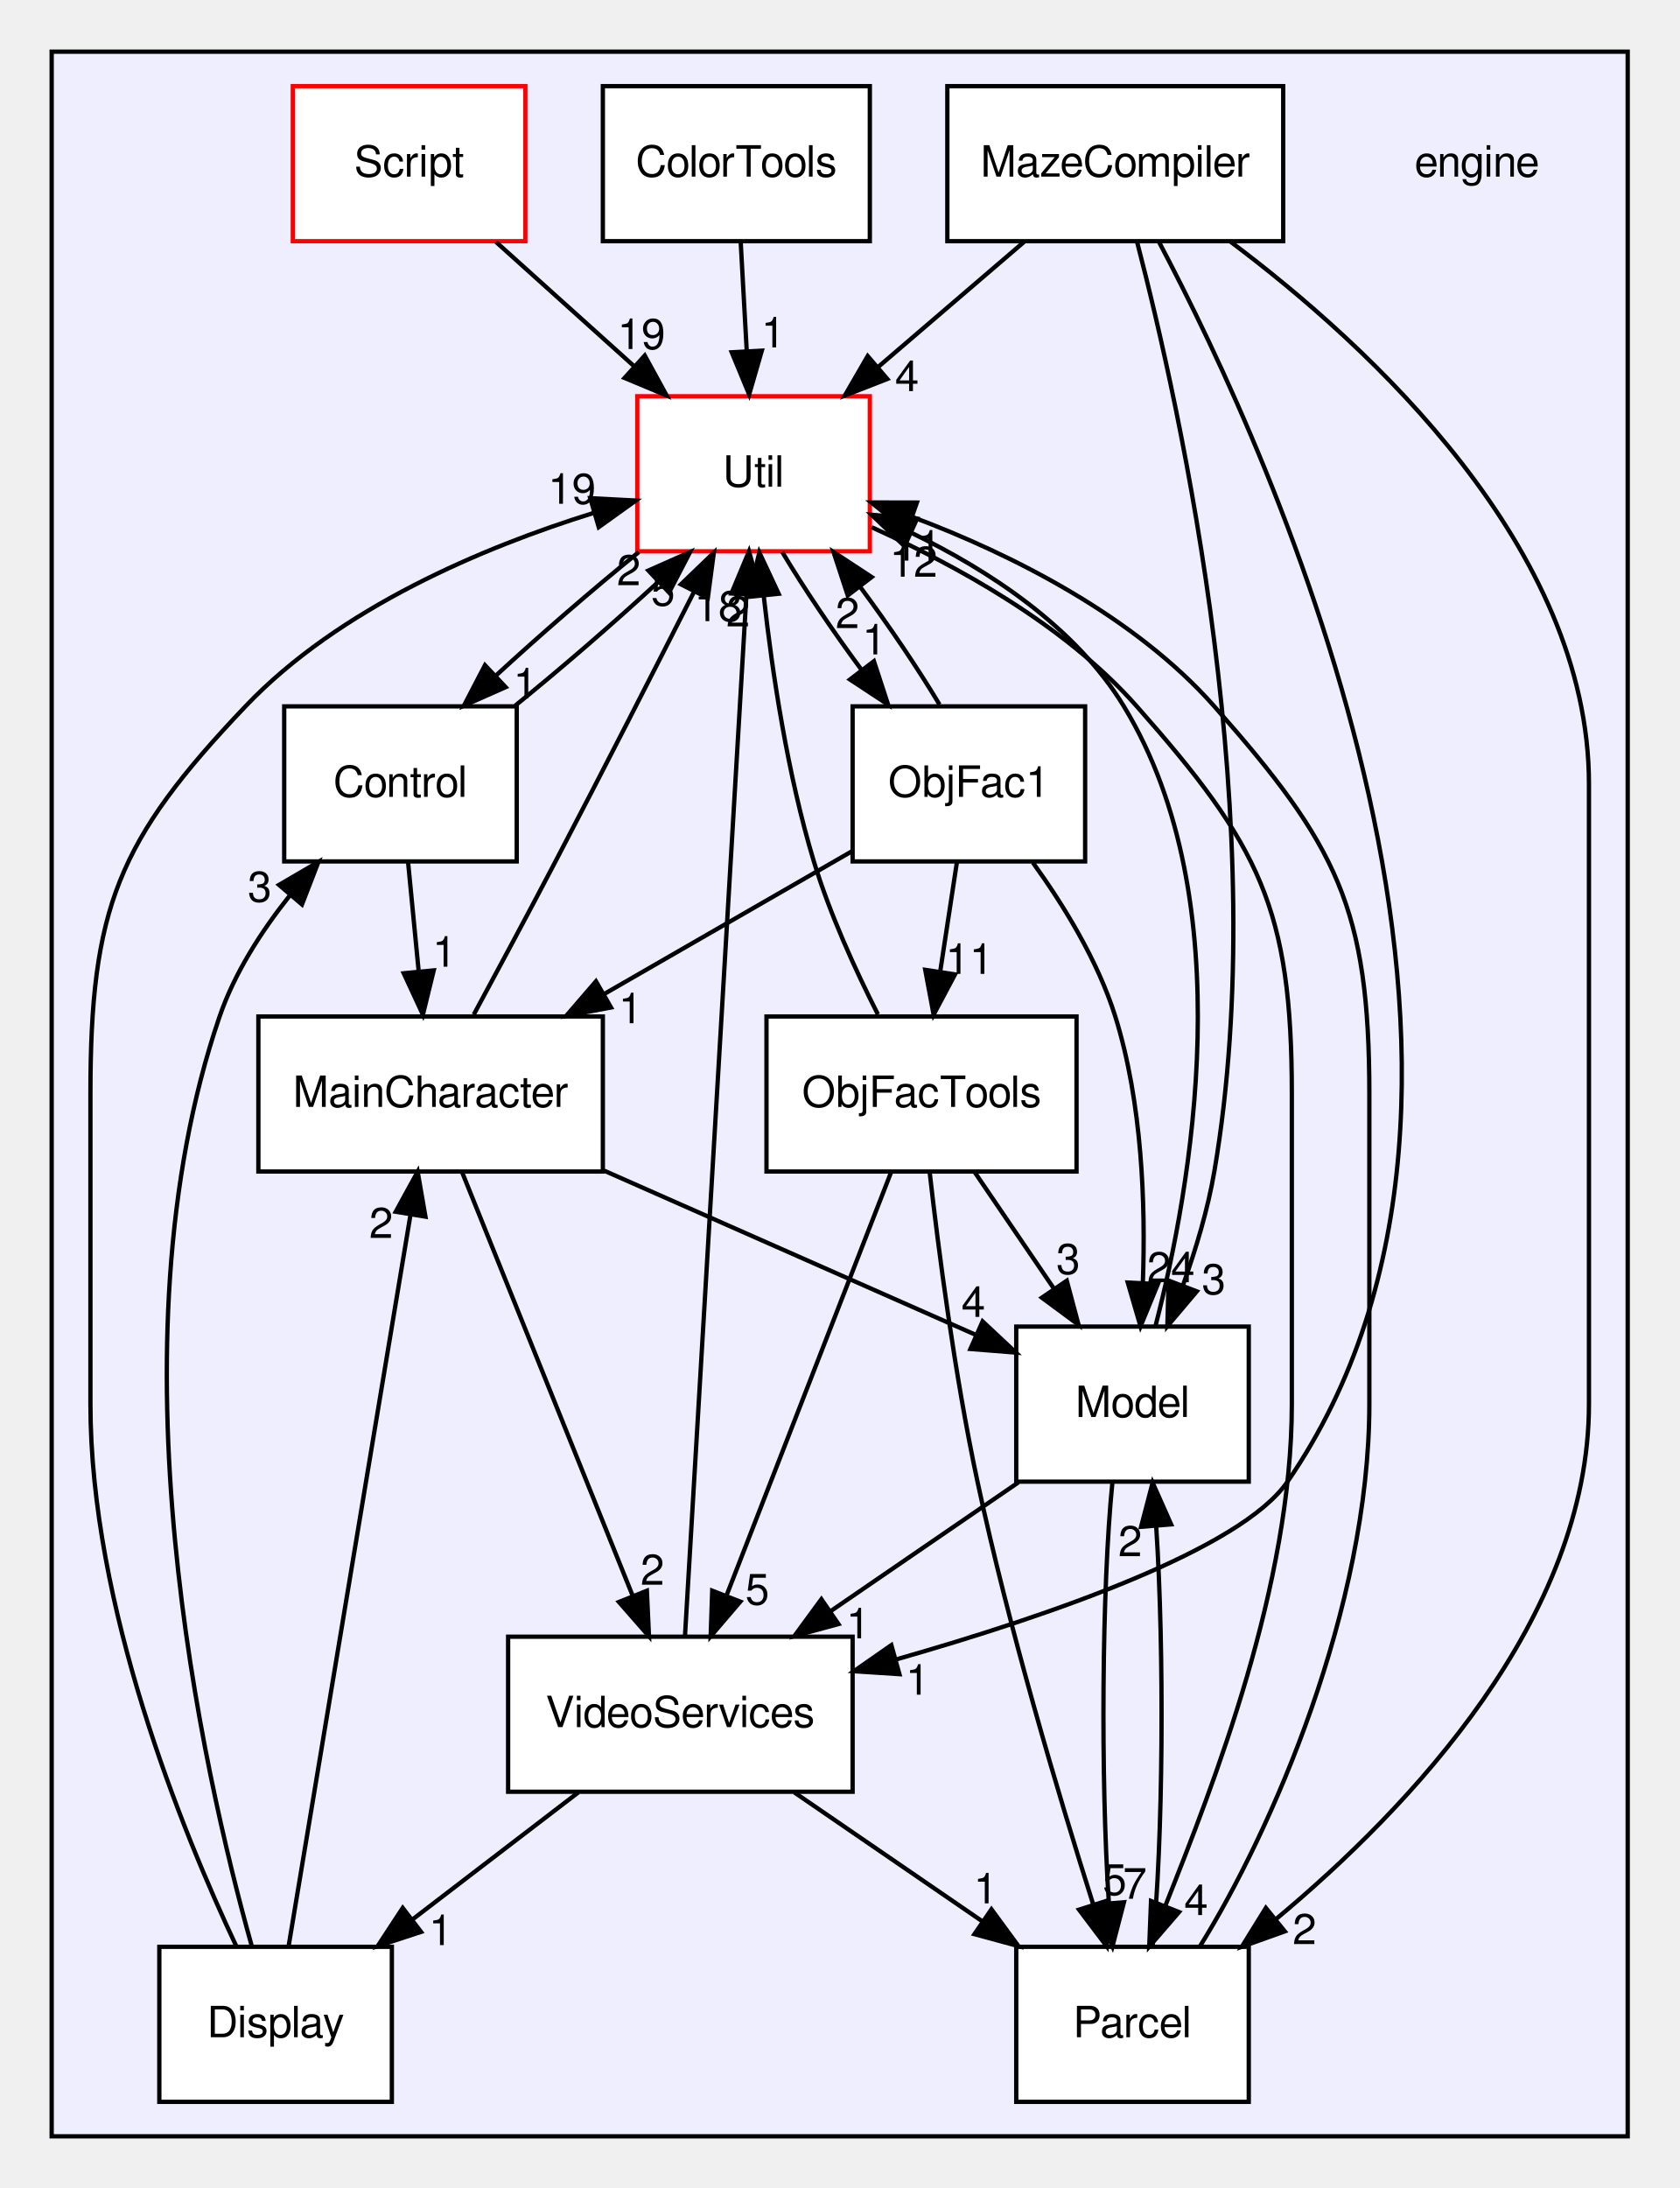
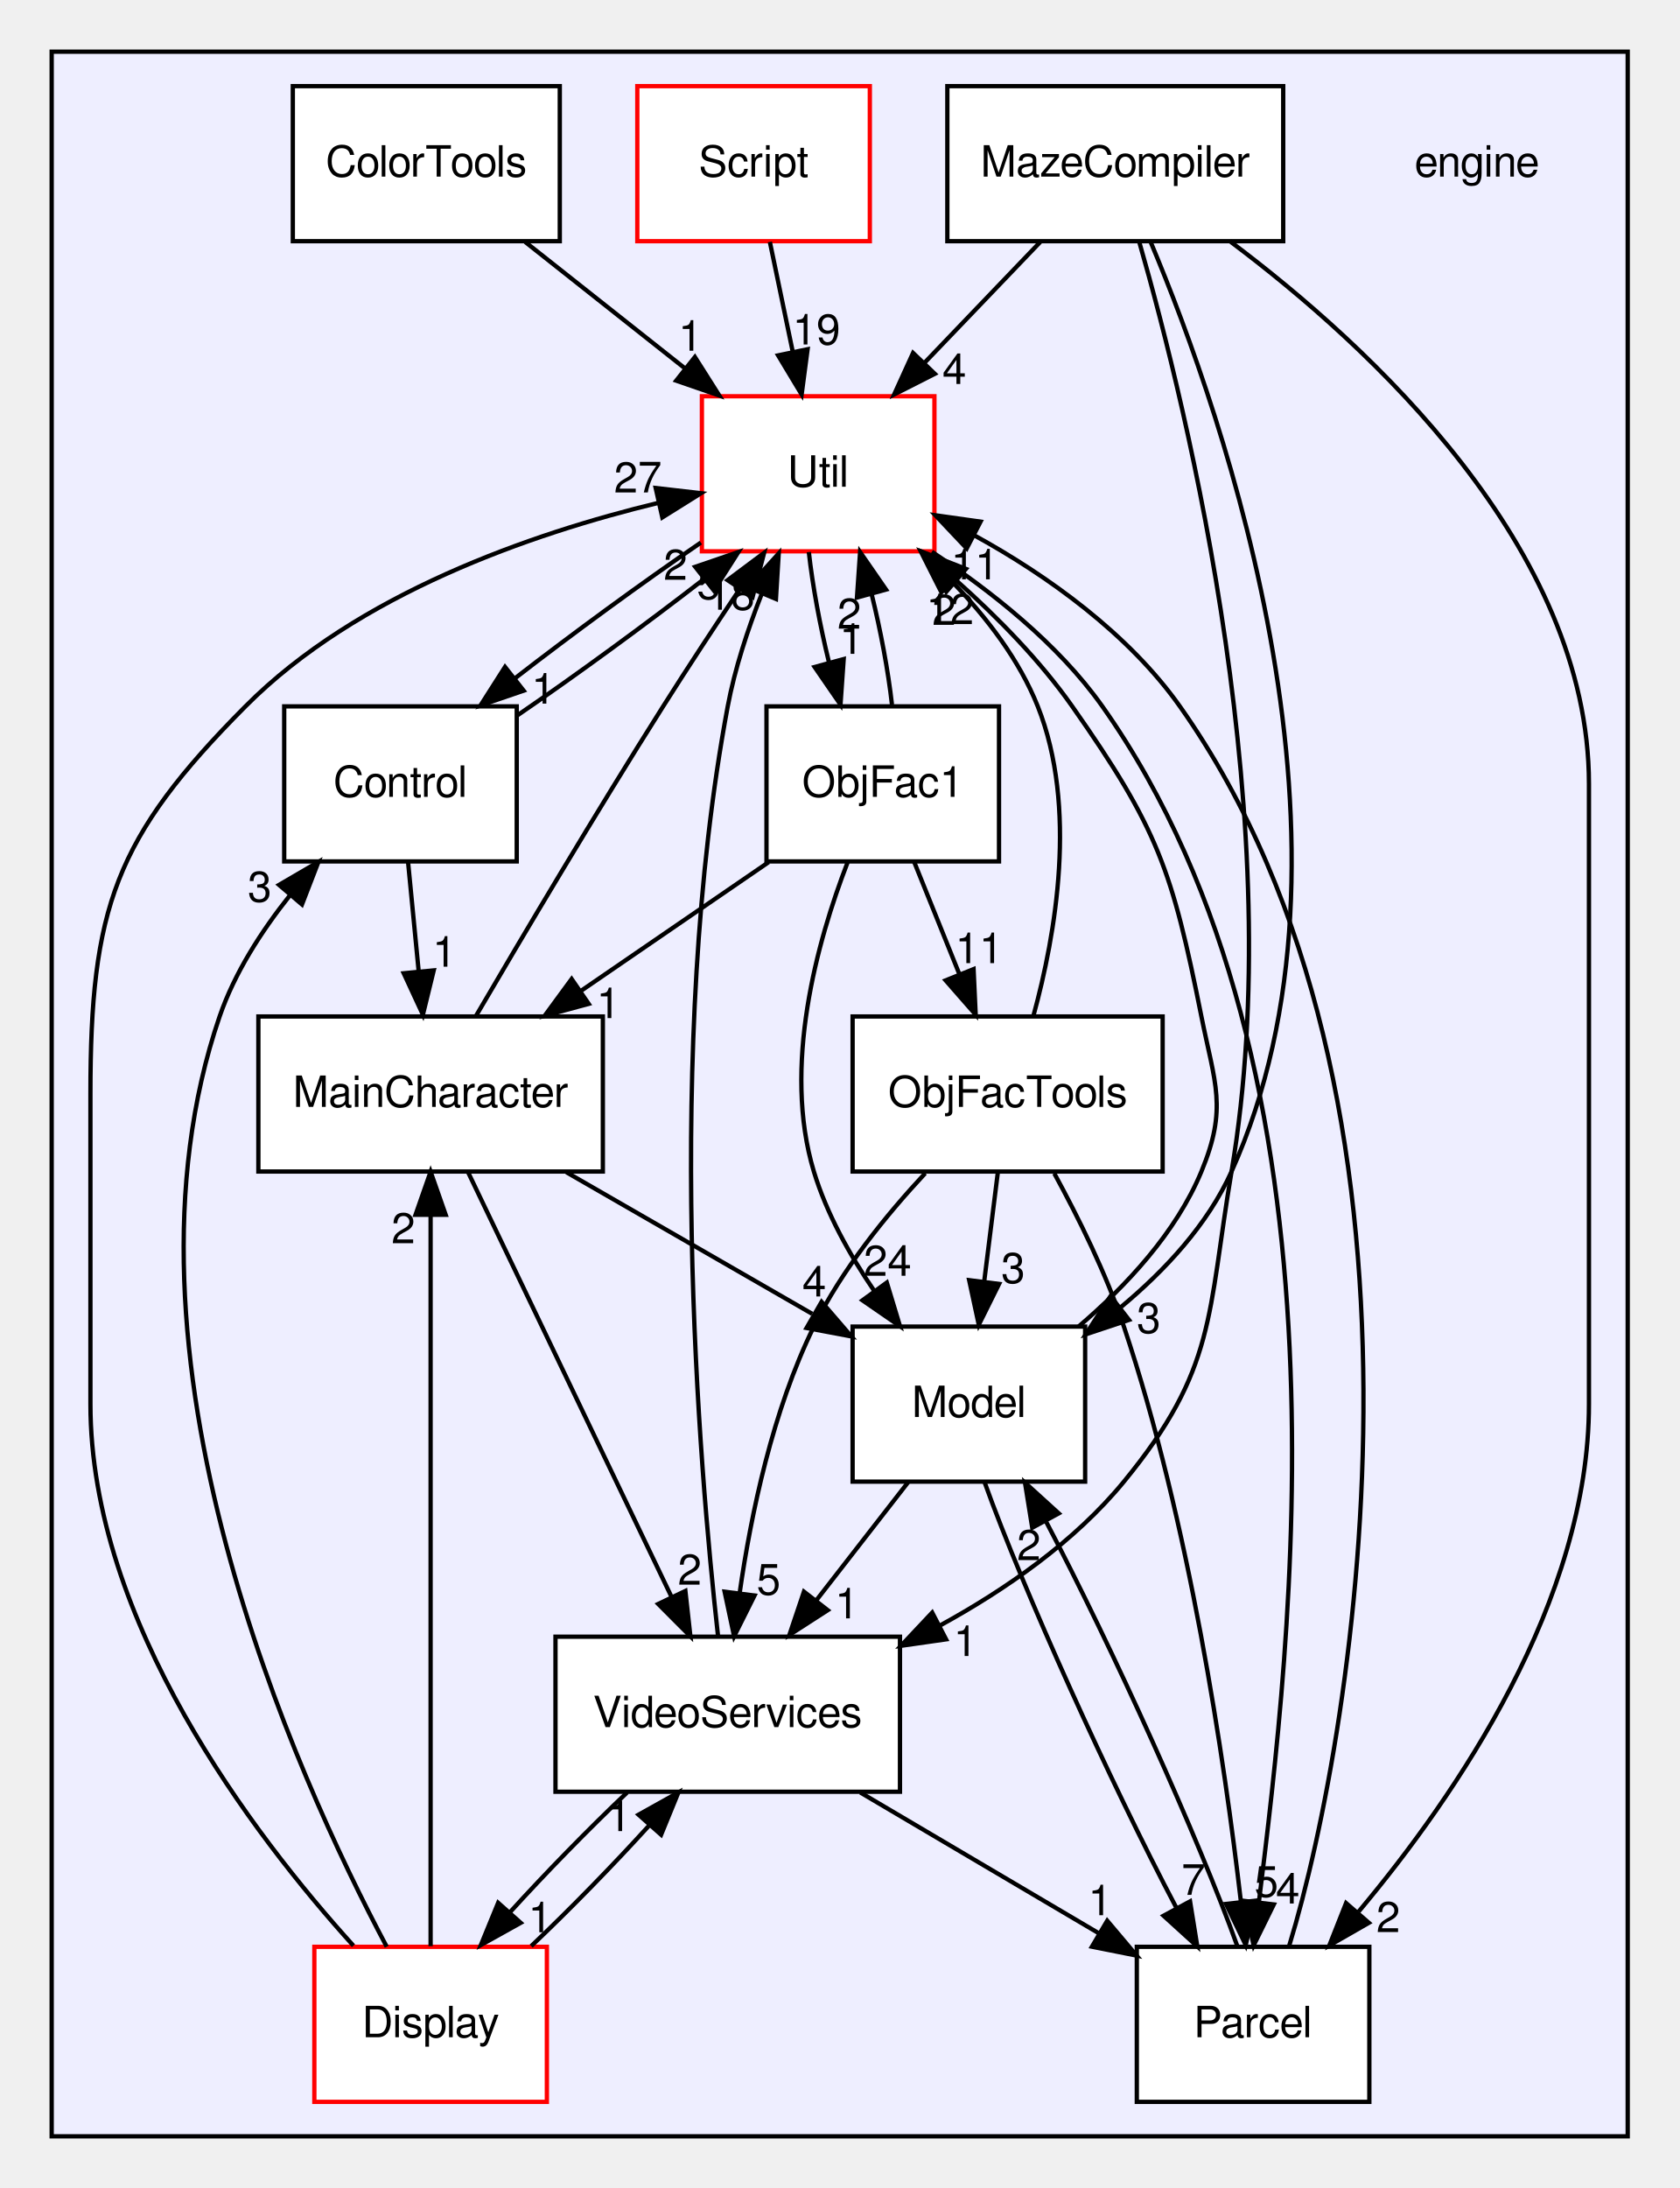
<svg xmlns="http://www.w3.org/2000/svg" xmlns:xlink="http://www.w3.org/1999/xlink" width="390pt" height="508pt" viewBox="0.00 0.00 390.00 508.00">
  <g id="graph1" class="graph" transform="scale(1 1) rotate(0) translate(4 504)">
    <g id="graph2" class="cluster">
      <a xlink:href="dir_996f45160da62e1a3d7f6046fad68f51.html" target="_top">
        <polygon fill="#eeeeff" stroke="black" points="8,-8 8,-492 374,-492 374,-8 8,-8" />
      </a>
    </g>
    <g id="node2" class="node">
      <text text-anchor="middle" x="339" y="-463" font-family="FreeSans" font-size="10.00">engine</text>
    </g>
    <g id="node3" class="node">
      <a xlink:href="dir_b64b6649c7053983cbee0ddd1f8a55f4.html" target="_top" xlink:title="ColorTools">
-         <polygon fill="white" stroke="black" points="198,-484 136,-484 136,-448 198,-448 198,-484" />
-         <text text-anchor="middle" x="167" y="-463" font-family="FreeSans" font-size="10.00">ColorTools</text>
+         <polygon fill="white" stroke="black" points="126,-484 64,-484 64,-448 126,-448 126,-484" />
+         <text text-anchor="middle" x="95" y="-463" font-family="FreeSans" font-size="10.00">ColorTools</text>
      </a>
    </g>
    <g id="node13" class="node">
      <a xlink:href="dir_0934fd95ceeb46aa22ccb2d1831dae0f.html" target="_top" xlink:title="Util">
-         <polygon fill="white" stroke="red" points="198,-412 144,-412 144,-376 198,-376 198,-412" />
-         <text text-anchor="middle" x="171" y="-391" font-family="FreeSans" font-size="10.00">Util</text>
-       </a>
-     </g>
-     <g id="edge51" class="edge">
-       <path fill="none" stroke="black" d="M168.009,-447.831C168.437,-440.131 168.946,-430.974 169.421,-422.417" />
-       <polygon fill="black" stroke="black" points="172.917,-422.592 169.977,-412.413 165.928,-422.204 172.917,-422.592" />
+         <polygon fill="white" stroke="red" points="213,-412 159,-412 159,-376 213,-376 213,-412" />
+         <text text-anchor="middle" x="186" y="-391" font-family="FreeSans" font-size="10.00">Util</text>
+       </a>
+     </g>
+     <g id="edge53" class="edge">
+       <path fill="none" stroke="black" d="M117.963,-447.831C129.172,-438.963 142.821,-428.164 154.944,-418.572" />
+       <polygon fill="black" stroke="black" points="157.374,-421.112 163.044,-412.163 153.03,-415.623 157.374,-421.112" />
      <a xlink:href="dir_000013_000008.html" target="_top" xlink:title="1">
-         <text text-anchor="middle" x="175.552" y="-423.339" font-family="FreeSans" font-size="10.00">1</text>
+         <text text-anchor="middle" x="156.316" y="-422.569" font-family="FreeSans" font-size="10.00">1</text>
      </a>
    </g>
    <g id="node4" class="node">
      <a xlink:href="dir_26ccc65b240ef770bfb5832383ef26b1.html" target="_top" xlink:title="Control">
        <polygon fill="white" stroke="black" points="116,-340 62,-340 62,-304 116,-304 116,-340" />
        <text text-anchor="middle" x="89" y="-319" font-family="FreeSans" font-size="10.00">Control</text>
      </a>
    </g>
    <g id="node6" class="node">
      <a xlink:href="dir_c8f5c77583f5a8c611b28ad2fa22d3d0.html" target="_top" xlink:title="MainCharacter">
        <polygon fill="white" stroke="black" points="136,-268 56,-268 56,-232 136,-232 136,-268" />
        <text text-anchor="middle" x="96" y="-247" font-family="FreeSans" font-size="10.00">MainCharacter</text>
      </a>
    </g>
-     <g id="edge37" class="edge">
+     <g id="edge39" class="edge">
      <path fill="none" stroke="black" d="M90.766,-303.831C91.515,-296.131 92.405,-286.974 93.237,-278.417" />
      <polygon fill="black" stroke="black" points="96.726,-278.705 94.21,-268.413 89.758,-278.028 96.726,-278.705" />
      <a xlink:href="dir_000003_000017.html" target="_top" xlink:title="1">
        <text text-anchor="middle" x="99.204" y="-279.558" font-family="FreeSans" font-size="10.00">1</text>
      </a>
    </g>
-     <g id="edge35" class="edge">
-       <path fill="none" stroke="black" d="M115.637,-340.163C126.39,-348.86 138.583,-359.415 148.845,-368.867" />
-       <polygon fill="black" stroke="black" points="146.575,-371.537 156.26,-375.831 151.367,-366.434 146.575,-371.537" />
+     <g id="edge37" class="edge">
+       <path fill="none" stroke="black" d="M116.215,-337.957C129.786,-347.235 146.036,-359.121 159.501,-369.557" />
+       <polygon fill="black" stroke="black" points="157.452,-372.398 167.475,-375.831 161.78,-366.897 157.452,-372.398" />
      <a xlink:href="dir_000003_000008.html" target="_top" xlink:title="2">
-         <text text-anchor="middle" x="142.011" y="-368.145" font-family="FreeSans" font-size="10.00">2</text>
+         <text text-anchor="middle" x="152.871" y="-369.407" font-family="FreeSans" font-size="10.00">2</text>
      </a>
    </g>
    <g id="node5" class="node">
      <a xlink:href="dir_fde29a0c075bb808199949ecbe7019af.html" target="_top" xlink:title="Display">
-         <polygon fill="white" stroke="black" points="87,-52 33,-52 33,-16 87,-16 87,-52" />
-         <text text-anchor="middle" x="60" y="-31" font-family="FreeSans" font-size="10.00">Display</text>
-       </a>
-     </g>
-     <g id="edge7" class="edge">
-       <path fill="none" stroke="black" d="M54.445,-52.246C43.154,-92.498 20.723,-191.414 47,-268 50.469,-278.111 56.69,-287.786 63.299,-296.083" />
+         <polygon fill="white" stroke="red" points="123,-52 69,-52 69,-16 123,-16 123,-52" />
+         <text text-anchor="middle" x="96" y="-31" font-family="FreeSans" font-size="10.00">Display</text>
+       </a>
+     </g>
+     <g id="edge9" class="edge">
+       <path fill="none" stroke="black" d="M85.807,-52.017C64.672,-91.812 20.194,-189.874 47,-268 50.469,-278.111 56.69,-287.786 63.299,-296.083" />
      <polygon fill="black" stroke="black" points="60.799,-298.546 69.95,-303.886 66.126,-294.005 60.799,-298.546" />
      <a xlink:href="dir_000004_000003.html" target="_top" xlink:title="3">
        <text text-anchor="middle" x="56.307" y="-294.652" font-family="FreeSans" font-size="10.00">3</text>
      </a>
    </g>
+     <g id="edge7" class="edge">
+       <path fill="none" stroke="black" d="M96,-52.145C96,-89.794 96,-176.641 96,-221.71" />
+       <polygon fill="black" stroke="black" points="92.5,-221.955 96,-231.955 99.5,-221.956 92.5,-221.955" />
+       <a xlink:href="dir_000004_000017.html" target="_top" xlink:title="2">
+         <text text-anchor="middle" x="89.661" y="-215.361" font-family="FreeSans" font-size="10.00">2</text>
+       </a>
+     </g>
+     <g id="edge3" class="edge">
+       <path fill="none" stroke="black" d="M78.074,-52.257C54.765,-78.011 17,-127.528 17,-178 17,-250 17,-250 17,-250 17,-293.081 22.616,-309.458 53,-340 79.02,-366.156 119.425,-380.119 148.875,-387.244" />
+       <polygon fill="black" stroke="black" points="148.268,-390.695 158.793,-389.488 149.812,-383.868 148.268,-390.695" />
+       <a xlink:href="dir_000004_000008.html" target="_top" xlink:title="27">
+         <text text-anchor="middle" x="144.135" y="-389.671" font-family="FreeSans" font-size="10.00">27</text>
+       </a>
+     </g>
+     <g id="node14" class="node">
+       <a xlink:href="dir_6c0c9a026e8202e772c067025956487c.html" target="_top" xlink:title="VideoServices">
+         <polygon fill="white" stroke="black" points="205,-124 125,-124 125,-88 205,-88 205,-124" />
+         <text text-anchor="middle" x="165" y="-103" font-family="FreeSans" font-size="10.00">VideoServices</text>
+       </a>
+     </g>
    <g id="edge5" class="edge">
-       <path fill="none" stroke="black" d="M63.024,-52.145C69.312,-89.874 83.835,-177.008 91.333,-221.996" />
-       <polygon fill="black" stroke="black" points="87.896,-222.667 92.993,-231.955 94.801,-221.516 87.896,-222.667" />
-       <a xlink:href="dir_000004_000017.html" target="_top" xlink:title="2">
-         <text text-anchor="middle" x="84.505" y="-216.588" font-family="FreeSans" font-size="10.00">2</text>
-       </a>
-     </g>
-     <g id="edge3" class="edge">
-       <path fill="none" stroke="black" d="M50.881,-52.121C38.258,-78.924 17,-131.037 17,-178 17,-250 17,-250 17,-250 17,-293.081 23.287,-308.805 53,-340 74.811,-362.899 108.179,-376.921 133.874,-384.917" />
-       <polygon fill="black" stroke="black" points="133.075,-388.33 143.656,-387.789 135.047,-381.613 133.075,-388.33" />
-       <a xlink:href="dir_000004_000008.html" target="_top" xlink:title="19">
-         <text text-anchor="middle" x="128.826" y="-387.041" font-family="FreeSans" font-size="10.00">19</text>
+       <path fill="none" stroke="black" d="M119.358,-52.163C128.36,-60.689 138.425,-71.002 146.878,-80.31" />
+       <polygon fill="black" stroke="black" points="144.29,-82.667 153.541,-87.831 149.53,-78.025 144.29,-82.667" />
+       <a xlink:href="dir_000004_000006.html" target="_top" xlink:title="1">
+         <text text-anchor="middle" x="139.781" y="-78.859" font-family="FreeSans" font-size="10.00">1</text>
      </a>
    </g>
    <g id="node8" class="node">
      <a xlink:href="dir_8a4097456790b4234ac847b719729965.html" target="_top" xlink:title="Model">
-         <polygon fill="white" stroke="black" points="286,-196 232,-196 232,-160 286,-160 286,-196" />
-         <text text-anchor="middle" x="259" y="-175" font-family="FreeSans" font-size="10.00">Model</text>
+         <polygon fill="white" stroke="black" points="248,-196 194,-196 194,-160 248,-160 248,-196" />
+         <text text-anchor="middle" x="221" y="-175" font-family="FreeSans" font-size="10.00">Model</text>
+       </a>
+     </g>
+     <g id="edge29" class="edge">
+       <path fill="none" stroke="black" d="M127.543,-231.831C144.911,-221.827 166.546,-209.366 184.625,-198.952" />
+       <polygon fill="black" stroke="black" points="186.795,-201.741 193.713,-193.717 183.301,-195.676 186.795,-201.741" />
+       <a xlink:href="dir_000017_000014.html" target="_top" xlink:title="4">
+         <text text-anchor="middle" x="185.097" y="-202.996" font-family="FreeSans" font-size="10.00">4</text>
+       </a>
+     </g>
+     <g id="edge25" class="edge">
+       <path fill="none" stroke="black" d="M106.509,-268.083C117.213,-286.367 134.41,-315.364 150,-340 155.635,-348.904 161.956,-358.508 167.712,-367.113" />
+       <polygon fill="black" stroke="black" points="164.966,-369.303 173.451,-375.648 170.775,-365.397 164.966,-369.303" />
+       <a xlink:href="dir_000017_000008.html" target="_top" xlink:title="5">
+         <text text-anchor="middle" x="160.604" y="-364.905" font-family="FreeSans" font-size="10.00">5</text>
      </a>
    </g>
    <g id="edge27" class="edge">
-       <path fill="none" stroke="black" d="M136.292,-232.202C162.708,-220.534 196.963,-205.403 222.564,-194.094" />
-       <polygon fill="black" stroke="black" points="224.185,-197.205 231.918,-189.963 221.356,-190.802 224.185,-197.205" />
-       <a xlink:href="dir_000017_000014.html" target="_top" xlink:title="4">
-         <text text-anchor="middle" x="222.044" y="-198.254" font-family="FreeSans" font-size="10.00">4</text>
-       </a>
-     </g>
-     <g id="edge23" class="edge">
-       <path fill="none" stroke="black" d="M106.025,-268.445C111.654,-278.857 118.777,-292.124 125,-304 135.926,-324.852 148.034,-348.565 157.084,-366.415" />
-       <polygon fill="black" stroke="black" points="154.131,-368.331 161.77,-375.672 160.376,-365.17 154.131,-368.331" />
-       <a xlink:href="dir_000017_000008.html" target="_top" xlink:title="5">
-         <text text-anchor="middle" x="149.974" y="-363.406" font-family="FreeSans" font-size="10.00">5</text>
-       </a>
-     </g>
-     <g id="node14" class="node">
-       <a xlink:href="dir_6c0c9a026e8202e772c067025956487c.html" target="_top" xlink:title="VideoServices">
-         <polygon fill="white" stroke="black" points="194,-124 114,-124 114,-88 194,-88 194,-124" />
-         <text text-anchor="middle" x="154" y="-103" font-family="FreeSans" font-size="10.00">VideoServices</text>
-       </a>
-     </g>
-     <g id="edge25" class="edge">
-       <path fill="none" stroke="black" d="M103.346,-231.762C113.326,-206.985 131.255,-162.471 142.886,-133.594" />
-       <polygon fill="black" stroke="black" points="146.224,-134.673 146.714,-124.09 139.731,-132.058 146.224,-134.673" />
+       <path fill="none" stroke="black" d="M104.739,-231.762C116.663,-206.876 138.127,-162.082 151.959,-133.216" />
+       <polygon fill="black" stroke="black" points="155.167,-134.62 156.332,-124.09 148.854,-131.595 155.167,-134.62" />
      <a xlink:href="dir_000017_000006.html" target="_top" xlink:title="2">
-         <text text-anchor="middle" x="147.515" y="-136.068" font-family="FreeSans" font-size="10.00">2</text>
+         <text text-anchor="middle" x="156.174" y="-136.089" font-family="FreeSans" font-size="10.00">2</text>
      </a>
    </g>
    <g id="node7" class="node">
      <a xlink:href="dir_d746cbd3279d9beb10f2c4393449bb6e.html" target="_top" xlink:title="MazeCompiler">
        <polygon fill="white" stroke="black" points="294,-484 216,-484 216,-448 294,-448 294,-484" />
        <text text-anchor="middle" x="255" y="-463" font-family="FreeSans" font-size="10.00">MazeCompiler</text>
      </a>
    </g>
-     <g id="edge43" class="edge">
-       <path fill="none" stroke="black" d="M260.024,-447.976C270.3,-408.568 291.642,-311.873 278,-232 276.501,-223.224 273.725,-213.979 270.749,-205.666" />
-       <polygon fill="black" stroke="black" points="273.927,-204.178 267.092,-196.083 267.387,-206.674 273.927,-204.178" />
+     <g id="edge45" class="edge">
+       <path fill="none" stroke="black" d="M263.26,-447.708C280.389,-406.946 315.497,-306.391 282,-232 276.455,-219.687 266.562,-209.047 256.334,-200.545" />
+       <polygon fill="black" stroke="black" points="258.186,-197.552 248.137,-194.194 253.898,-203.085 258.186,-197.552" />
      <a xlink:href="dir_000016_000014.html" target="_top" xlink:title="3">
-         <text text-anchor="middle" x="277.862" y="-203.524" font-family="FreeSans" font-size="10.00">3</text>
+         <text text-anchor="middle" x="262.766" y="-194.509" font-family="FreeSans" font-size="10.00">3</text>
      </a>
    </g>
    <g id="node11" class="node">
      <a xlink:href="dir_54f9da0a70d763287d8f71c22d40778c.html" target="_top" xlink:title="Parcel">
-         <polygon fill="white" stroke="black" points="286,-52 232,-52 232,-16 286,-16 286,-52" />
-         <text text-anchor="middle" x="259" y="-31" font-family="FreeSans" font-size="10.00">Parcel</text>
-       </a>
-     </g>
-     <g id="edge45" class="edge">
-       <path fill="none" stroke="black" d="M281.628,-447.99C314.183,-423.592 365,-376.74 365,-322 365,-322 365,-322 365,-178 365,-128.274 323.498,-84.397 292.431,-58.519" />
-       <polygon fill="black" stroke="black" points="294.368,-55.584 284.39,-52.021 289.968,-61.028 294.368,-55.584" />
+         <polygon fill="white" stroke="black" points="314,-52 260,-52 260,-16 314,-16 314,-52" />
+         <text text-anchor="middle" x="287" y="-31" font-family="FreeSans" font-size="10.00">Parcel</text>
+       </a>
+     </g>
+     <g id="edge47" class="edge">
+       <path fill="none" stroke="black" d="M281.628,-447.99C314.183,-423.592 365,-376.74 365,-322 365,-322 365,-322 365,-178 365,-132.393 334.376,-87.404 311.506,-60.164" />
+       <polygon fill="black" stroke="black" points="313.89,-57.57 304.699,-52.299 308.597,-62.151 313.89,-57.57" />
      <a xlink:href="dir_000016_000009.html" target="_top" xlink:title="2">
-         <text text-anchor="middle" x="298.948" y="-52.634" font-family="FreeSans" font-size="10.00">2</text>
-       </a>
-     </g>
-     <g id="edge39" class="edge">
-       <path fill="none" stroke="black" d="M233.803,-447.831C223.557,-439.048 211.1,-428.371 199.99,-418.849" />
-       <polygon fill="black" stroke="black" points="202.06,-416.013 192.19,-412.163 197.505,-421.328 202.06,-416.013" />
+         <text text-anchor="middle" x="318.389" y="-55.43" font-family="FreeSans" font-size="10.00">2</text>
+       </a>
+     </g>
+     <g id="edge41" class="edge">
+       <path fill="none" stroke="black" d="M237.588,-447.831C229.479,-439.369 219.684,-429.149 210.818,-419.897" />
+       <polygon fill="black" stroke="black" points="213.092,-417.211 203.646,-412.413 208.038,-422.055 213.092,-417.211" />
      <a xlink:href="dir_000016_000008.html" target="_top" xlink:title="4">
-         <text text-anchor="middle" x="206.637" y="-413.197" font-family="FreeSans" font-size="10.00">4</text>
-       </a>
-     </g>
-     <g id="edge41" class="edge">
-       <path fill="none" stroke="black" d="M265.159,-447.811C291.96,-397.135 358.308,-252.037 295,-160 284.205,-144.306 240.222,-129.027 204.213,-118.75" />
-       <polygon fill="black" stroke="black" points="204.875,-115.301 194.303,-115.988 202.996,-122.044 204.875,-115.301" />
+         <text text-anchor="middle" x="217.629" y="-414.842" font-family="FreeSans" font-size="10.00">4</text>
+       </a>
+     </g>
+     <g id="edge43" class="edge">
+       <path fill="none" stroke="black" d="M260.604,-447.704C271.951,-408.159 295.467,-311.843 282,-232 276.366,-198.598 278.487,-186.187 257,-160 245.609,-146.116 229.647,-135.003 214.212,-126.553" />
+       <polygon fill="black" stroke="black" points="215.711,-123.387 205.223,-121.884 212.485,-129.599 215.711,-123.387" />
      <a xlink:href="dir_000016_000006.html" target="_top" xlink:title="1">
-         <text text-anchor="middle" x="209.1" y="-110.531" font-family="FreeSans" font-size="10.00">1</text>
+         <text text-anchor="middle" x="220.21" y="-119.524" font-family="FreeSans" font-size="10.00">1</text>
+       </a>
+     </g>
+     <g id="edge35" class="edge">
+       <path fill="none" stroke="black" d="M224.686,-159.762C233.599,-134.876 253.881,-90.082 269.105,-61.217" />
+       <polygon fill="black" stroke="black" points="272.364,-62.549 274.051,-52.09 266.209,-59.214 272.364,-62.549" />
+       <a xlink:href="dir_000014_000009.html" target="_top" xlink:title="7">
+         <text text-anchor="middle" x="273.148" y="-64.062" font-family="FreeSans" font-size="10.00">7</text>
+       </a>
+     </g>
+     <g id="edge31" class="edge">
+       <path fill="none" stroke="black" d="M246.505,-196.037C257.475,-205.372 269.114,-217.791 275,-232 281.123,-246.782 278.138,-252.311 275,-268 268.201,-301.993 264.922,-311.629 245,-340 237.581,-350.565 227.77,-360.578 218.282,-369.047" />
+       <polygon fill="black" stroke="black" points="215.753,-366.605 210.448,-375.776 220.314,-371.915 215.753,-366.605" />
+       <a xlink:href="dir_000014_000008.html" target="_top" xlink:title="12">
+         <text text-anchor="middle" x="216.63" y="-359.109" font-family="FreeSans" font-size="10.00">12</text>
      </a>
    </g>
    <g id="edge33" class="edge">
-       <path fill="none" stroke="black" d="M254.327,-159.762C251.867,-135.201 251.592,-91.247 253.503,-62.354" />
-       <polygon fill="black" stroke="black" points="257.015,-62.342 254.342,-52.09 250.038,-61.771 257.015,-62.342" />
-       <a xlink:href="dir_000014_000009.html" target="_top" xlink:title="7">
-         <text text-anchor="middle" x="259.552" y="-63.156" font-family="FreeSans" font-size="10.00">7</text>
-       </a>
-     </g>
-     <g id="edge29" class="edge">
-       <path fill="none" stroke="black" d="M264.339,-196.149C272.554,-227.929 284.633,-294.586 257,-340 245.762,-358.468 225.558,-371.634 207.556,-380.339" />
-       <polygon fill="black" stroke="black" points="206.064,-377.173 198.402,-384.49 208.955,-383.548 206.064,-377.173" />
-       <a xlink:href="dir_000014_000008.html" target="_top" xlink:title="12">
-         <text text-anchor="middle" x="208.166" y="-370.103" font-family="FreeSans" font-size="10.00">12</text>
-       </a>
-     </g>
-     <g id="edge31" class="edge">
-       <path fill="none" stroke="black" d="M232.504,-159.831C219.323,-150.793 203.215,-139.748 189.029,-130.02" />
-       <polygon fill="black" stroke="black" points="190.714,-126.932 180.487,-124.163 186.755,-132.705 190.714,-126.932" />
+       <path fill="none" stroke="black" d="M206.869,-159.831C200.419,-151.539 192.655,-141.557 185.575,-132.453" />
+       <polygon fill="black" stroke="black" points="188.224,-130.158 179.321,-124.413 182.698,-134.456 188.224,-130.158" />
      <a xlink:href="dir_000014_000006.html" target="_top" xlink:title="1">
-         <text text-anchor="middle" x="195.284" y="-123.623" font-family="FreeSans" font-size="10.00">1</text>
+         <text text-anchor="middle" x="192.672" y="-128.252" font-family="FreeSans" font-size="10.00">1</text>
      </a>
    </g>
    <g id="node9" class="node">
      <a xlink:href="dir_11ef1ec48ce85ffc975edfd5f1c95b97.html" target="_top" xlink:title="ObjFac1">
-         <polygon fill="white" stroke="black" points="248,-340 194,-340 194,-304 248,-304 248,-340" />
-         <text text-anchor="middle" x="221" y="-319" font-family="FreeSans" font-size="10.00">ObjFac1</text>
-       </a>
-     </g>
-     <g id="edge55" class="edge">
-       <path fill="none" stroke="black" d="M193.877,-306.377C177.016,-296.665 155.035,-284.004 136.175,-273.141" />
-       <polygon fill="black" stroke="black" points="137.895,-270.092 127.482,-268.134 134.401,-276.158 137.895,-270.092" />
+         <polygon fill="white" stroke="black" points="228,-340 174,-340 174,-304 228,-304 228,-340" />
+         <text text-anchor="middle" x="201" y="-319" font-family="FreeSans" font-size="10.00">ObjFac1</text>
+       </a>
+     </g>
+     <g id="edge57" class="edge">
+       <path fill="none" stroke="black" d="M174.504,-303.831C161.323,-294.793 145.215,-283.748 131.029,-274.02" />
+       <polygon fill="black" stroke="black" points="132.714,-270.932 122.487,-268.163 128.755,-276.705 132.714,-270.932" />
      <a xlink:href="dir_000005_000017.html" target="_top" xlink:title="1">
-         <text text-anchor="middle" x="142.426" y="-266.426" font-family="FreeSans" font-size="10.00">1</text>
-       </a>
-     </g>
-     <g id="edge57" class="edge">
-       <path fill="none" stroke="black" d="M235.878,-303.706C243.054,-293.768 250.965,-280.899 255,-268 261.255,-248.004 262.059,-224.292 261.404,-206.227" />
-       <polygon fill="black" stroke="black" points="264.889,-205.854 260.862,-196.055 257.899,-206.227 264.889,-205.854" />
+         <text text-anchor="middle" x="137.284" y="-267.623" font-family="FreeSans" font-size="10.00">1</text>
+       </a>
+     </g>
+     <g id="edge59" class="edge">
+       <path fill="none" stroke="black" d="M192.833,-303.776C185.731,-285.383 177.642,-256.302 185,-232 187.956,-222.236 193.325,-212.623 199.03,-204.276" />
+       <polygon fill="black" stroke="black" points="201.941,-206.224 205.01,-196.083 196.287,-202.097 201.941,-206.224" />
      <a xlink:href="dir_000005_000014.html" target="_top" xlink:title="24">
-         <text text-anchor="middle" x="267.916" y="-206.293" font-family="FreeSans" font-size="10.00">24</text>
+         <text text-anchor="middle" x="202.116" y="-207.801" font-family="FreeSans" font-size="10.00">24</text>
      </a>
    </g>
    <g id="node10" class="node">
      <a xlink:href="dir_15d76760591361bf74d67120242b4d0d.html" target="_top" xlink:title="ObjFacTools">
-         <polygon fill="white" stroke="black" points="246,-268 174,-268 174,-232 246,-232 246,-268" />
-         <text text-anchor="middle" x="210" y="-247" font-family="FreeSans" font-size="10.00">ObjFacTools</text>
-       </a>
-     </g>
-     <g id="edge59" class="edge">
-       <path fill="none" stroke="black" d="M218.224,-303.831C217.048,-296.131 215.649,-286.974 214.341,-278.417" />
-       <polygon fill="black" stroke="black" points="217.783,-277.77 212.813,-268.413 210.864,-278.827 217.783,-277.77" />
+         <polygon fill="white" stroke="black" points="266,-268 194,-268 194,-232 266,-232 266,-268" />
+         <text text-anchor="middle" x="230" y="-247" font-family="FreeSans" font-size="10.00">ObjFacTools</text>
+       </a>
+     </g>
+     <g id="edge61" class="edge">
+       <path fill="none" stroke="black" d="M208.318,-303.831C211.488,-295.962 215.27,-286.571 218.781,-277.853" />
+       <polygon fill="black" stroke="black" points="222.094,-278.997 222.584,-268.413 215.601,-276.381 222.094,-278.997" />
      <a xlink:href="dir_000005_000007.html" target="_top" xlink:title="11">
-         <text text-anchor="middle" x="221.133" y="-277.895" font-family="FreeSans" font-size="10.00">11</text>
-       </a>
-     </g>
-     <g id="edge53" class="edge">
-       <path fill="none" stroke="black" d="M214.189,-340.413C209.203,-348.739 202.448,-358.728 195.706,-367.814" />
-       <polygon fill="black" stroke="black" points="192.869,-365.763 189.57,-375.831 198.427,-370.018 192.869,-365.763" />
+         <text text-anchor="middle" x="223.385" y="-280.392" font-family="FreeSans" font-size="10.00">11</text>
+       </a>
+     </g>
+     <g id="edge55" class="edge">
+       <path fill="none" stroke="black" d="M203.14,-340.413C202.259,-348.229 200.531,-357.511 198.399,-366.136" />
+       <polygon fill="black" stroke="black" points="195.01,-365.262 195.738,-375.831 201.76,-367.115 195.01,-365.262" />
      <a xlink:href="dir_000005_000008.html" target="_top" xlink:title="2">
-         <text text-anchor="middle" x="192.799" y="-358.183" font-family="FreeSans" font-size="10.00">2</text>
+         <text text-anchor="middle" x="193.224" y="-358.044" font-family="FreeSans" font-size="10.00">2</text>
+       </a>
+     </g>
+     <g id="edge67" class="edge">
+       <path fill="none" stroke="black" d="M227.729,-231.831C226.766,-224.131 225.622,-214.974 224.552,-206.417" />
+       <polygon fill="black" stroke="black" points="228.015,-205.902 223.302,-196.413 221.069,-206.77 228.015,-205.902" />
+       <a xlink:href="dir_000007_000014.html" target="_top" xlink:title="3">
+         <text text-anchor="middle" x="231.278" y="-206.117" font-family="FreeSans" font-size="10.00">3</text>
+       </a>
+     </g>
+     <g id="edge69" class="edge">
+       <path fill="none" stroke="black" d="M240.838,-231.564C246.406,-221.378 252.87,-208.323 257,-196 272.189,-150.679 280.331,-95.497 284.155,-62.639" />
+       <polygon fill="black" stroke="black" points="287.667,-62.723 285.29,-52.398 280.709,-61.952 287.667,-62.723" />
+       <a xlink:href="dir_000007_000009.html" target="_top" xlink:title="5">
+         <text text-anchor="middle" x="290.093" y="-63.609" font-family="FreeSans" font-size="10.00">5</text>
+       </a>
+     </g>
+     <g id="edge63" class="edge">
+       <path fill="none" stroke="black" d="M236.028,-268.296C241.15,-287.001 246.322,-316.553 237,-340 232.732,-350.734 225.207,-360.568 217.226,-368.817" />
+       <polygon fill="black" stroke="black" points="214.62,-366.468 209.849,-375.928 219.478,-371.508 214.62,-366.468" />
+       <a xlink:href="dir_000007_000008.html" target="_top" xlink:title="2">
+         <text text-anchor="middle" x="215.237" y="-358.929" font-family="FreeSans" font-size="10.00">2</text>
      </a>
    </g>
    <g id="edge65" class="edge">
-       <path fill="none" stroke="black" d="M222.365,-231.831C227.951,-223.623 234.663,-213.761 240.807,-204.732" />
-       <polygon fill="black" stroke="black" points="243.736,-206.65 246.469,-196.413 237.949,-202.711 243.736,-206.65" />
-       <a xlink:href="dir_000007_000014.html" target="_top" xlink:title="3">
-         <text text-anchor="middle" x="244.061" y="-208.219" font-family="FreeSans" font-size="10.00">3</text>
-       </a>
-     </g>
-     <g id="edge67" class="edge">
-       <path fill="none" stroke="black" d="M211.883,-231.944C213.956,-213.681 217.713,-184.7 223,-160 230.324,-125.783 241.843,-87.199 249.872,-61.847" />
-       <polygon fill="black" stroke="black" points="253.255,-62.759 252.971,-52.168 246.588,-60.624 253.255,-62.759" />
-       <a xlink:href="dir_000007_000009.html" target="_top" xlink:title="5">
-         <text text-anchor="middle" x="254.862" y="-64.048" font-family="FreeSans" font-size="10.00">5</text>
-       </a>
-     </g>
-     <g id="edge61" class="edge">
-       <path fill="none" stroke="black" d="M199.875,-268.486C194.693,-278.687 188.712,-291.739 185,-304 178.901,-324.148 175.359,-347.679 173.364,-365.626" />
-       <polygon fill="black" stroke="black" points="169.866,-365.437 172.337,-375.739 176.83,-366.144 169.866,-365.437" />
-       <a xlink:href="dir_000007_000008.html" target="_top" xlink:title="2">
-         <text text-anchor="middle" x="167.404" y="-358.574" font-family="FreeSans" font-size="10.00">2</text>
-       </a>
-     </g>
-     <g id="edge63" class="edge">
-       <path fill="none" stroke="black" d="M202.908,-231.762C193.272,-206.985 175.961,-162.471 164.731,-133.594" />
-       <polygon fill="black" stroke="black" points="167.921,-132.141 161.035,-124.09 161.397,-134.678 167.921,-132.141" />
+       <path fill="none" stroke="black" d="M210.861,-231.6C201.749,-221.83 191.458,-209.143 185,-196 175.441,-176.546 170.399,-152.489 167.769,-134.143" />
+       <polygon fill="black" stroke="black" points="171.223,-133.555 166.484,-124.079 164.279,-134.442 171.223,-133.555" />
      <a xlink:href="dir_000007_000006.html" target="_top" xlink:title="5">
-         <text text-anchor="middle" x="171.87" y="-131.462" font-family="FreeSans" font-size="10.00">5</text>
+         <text text-anchor="middle" x="174.494" y="-133.761" font-family="FreeSans" font-size="10.00">5</text>
+       </a>
+     </g>
+     <g id="edge51" class="edge">
+       <path fill="none" stroke="black" d="M283.367,-52.09C274.499,-76.896 254.23,-121.682 238.986,-150.611" />
+       <polygon fill="black" stroke="black" points="235.715,-149.302 234.032,-159.762 241.871,-152.634 235.715,-149.302" />
+       <a xlink:href="dir_000009_000014.html" target="_top" xlink:title="2">
+         <text text-anchor="middle" x="234.929" y="-141.789" font-family="FreeSans" font-size="10.00">2</text>
      </a>
    </g>
    <g id="edge49" class="edge">
-       <path fill="none" stroke="black" d="M263.658,-52.09C266.127,-76.573 266.41,-120.517 264.509,-149.471" />
-       <polygon fill="black" stroke="black" points="260.994,-149.512 263.673,-159.762 267.971,-150.078 260.994,-149.512" />
-       <a xlink:href="dir_000009_000014.html" target="_top" xlink:title="2">
-         <text text-anchor="middle" x="258.455" y="-142.699" font-family="FreeSans" font-size="10.00">2</text>
-       </a>
-     </g>
-     <g id="edge47" class="edge">
-       <path fill="none" stroke="black" d="M274.627,-52.048C291.258,-78.76 314,-130.76 314,-178 314,-250 314,-250 314,-250 314,-293.081 306.531,-307.72 278,-340 259.539,-360.887 230.981,-375.325 207.862,-383.981" />
-       <polygon fill="black" stroke="black" points="206.601,-380.715 198.332,-387.339 208.927,-387.317 206.601,-380.715" />
+       <path fill="none" stroke="black" d="M295.411,-52.319C311.057,-103.333 334.163,-249.222 270,-340 258.123,-356.804 239.323,-370.324 222.386,-379.633" />
+       <polygon fill="black" stroke="black" points="220.502,-376.666 213.223,-384.365 223.714,-382.886 220.502,-376.666" />
      <a xlink:href="dir_000009_000008.html" target="_top" xlink:title="11">
-         <text text-anchor="middle" x="209.048" y="-373.842" font-family="FreeSans" font-size="10.00">11</text>
+         <text text-anchor="middle" x="222.393" y="-369.494" font-family="FreeSans" font-size="10.00">11</text>
      </a>
    </g>
    <g id="node12" class="node">
      <a xlink:href="dir_5791af8b71f809e8dfc76f7b037a999b.html" target="_top" xlink:title="Script">
-         <polygon fill="white" stroke="red" points="118,-484 64,-484 64,-448 118,-448 118,-484" />
-         <text text-anchor="middle" x="91" y="-463" font-family="FreeSans" font-size="10.00">Script</text>
+         <polygon fill="white" stroke="red" points="198,-484 144,-484 144,-448 198,-448 198,-484" />
+         <text text-anchor="middle" x="171" y="-463" font-family="FreeSans" font-size="10.00">Script</text>
+       </a>
+     </g>
+     <g id="edge23" class="edge">
+       <path fill="none" stroke="black" d="M174.785,-447.831C176.389,-440.131 178.297,-430.974 180.08,-422.417" />
+       <polygon fill="black" stroke="black" points="183.551,-422.917 182.164,-412.413 176.698,-421.489 183.551,-422.917" />
+       <a xlink:href="dir_000010_000008.html" target="_top" xlink:title="19">
+         <text text-anchor="middle" x="185.597" y="-424.015" font-family="FreeSans" font-size="10.00">19</text>
+       </a>
+     </g>
+     <g id="edge11" class="edge">
+       <path fill="none" stroke="black" d="M158.753,-378.021C145.205,-368.758 128.994,-356.901 115.551,-346.483" />
+       <polygon fill="black" stroke="black" points="117.61,-343.65 107.587,-340.218 113.282,-349.152 117.61,-343.65" />
+       <a xlink:href="dir_000008_000003.html" target="_top" xlink:title="1">
+         <text text-anchor="middle" x="122.191" y="-340.641" font-family="FreeSans" font-size="10.00">1</text>
+       </a>
+     </g>
+     <g id="edge15" class="edge">
+       <path fill="none" stroke="black" d="M183.833,-375.831C184.696,-368.046 186.41,-358.773 188.534,-350.135" />
+       <polygon fill="black" stroke="black" points="191.931,-350.982 191.188,-340.413 185.178,-349.138 191.931,-350.982" />
+       <a xlink:href="dir_000008_000005.html" target="_top" xlink:title="1">
+         <text text-anchor="middle" x="193.723" y="-352.197" font-family="FreeSans" font-size="10.00">1</text>
+       </a>
+     </g>
+     <g id="edge13" class="edge">
+       <path fill="none" stroke="black" d="M212.403,-375.893C225.976,-366.845 241.628,-354.675 252,-340 312.278,-254.718 295.535,-120.797 288.377,-62.596" />
+       <polygon fill="black" stroke="black" points="291.81,-61.827 287.136,-52.319 284.861,-62.667 291.81,-61.827" />
+       <a xlink:href="dir_000008_000009.html" target="_top" xlink:title="4">
+         <text text-anchor="middle" x="295.06" y="-62.056" font-family="FreeSans" font-size="10.00">4</text>
+       </a>
+     </g>
+     <g id="edge17" class="edge">
+       <path fill="none" stroke="black" d="M141.636,-87.831C132.702,-79.369 122.722,-69.149 114.31,-59.897" />
+       <polygon fill="black" stroke="black" points="116.925,-57.571 107.67,-52.413 111.689,-62.216 116.925,-57.571" />
+       <a xlink:href="dir_000006_000004.html" target="_top" xlink:title="1">
+         <text text-anchor="middle" x="121.434" y="-55.375" font-family="FreeSans" font-size="10.00">1</text>
      </a>
    </g>
    <g id="edge21" class="edge">
-       <path fill="none" stroke="black" d="M111.187,-447.831C120.851,-439.134 132.58,-428.578 143.082,-419.127" />
-       <polygon fill="black" stroke="black" points="145.728,-421.454 150.819,-412.163 141.045,-416.251 145.728,-421.454" />
-       <a xlink:href="dir_000010_000008.html" target="_top" xlink:title="19">
-         <text text-anchor="middle" x="144.955" y="-422.969" font-family="FreeSans" font-size="10.00">19</text>
-       </a>
-     </g>
-     <g id="edge9" class="edge">
-       <path fill="none" stroke="black" d="M144.356,-375.831C133.602,-367.134 121.409,-356.578 111.148,-347.127" />
-       <polygon fill="black" stroke="black" points="113.419,-344.458 103.734,-340.163 108.627,-349.56 113.419,-344.458" />
-       <a xlink:href="dir_000008_000003.html" target="_top" xlink:title="1">
-         <text text-anchor="middle" x="117.983" y="-341.849" font-family="FreeSans" font-size="10.00">1</text>
-       </a>
-     </g>
-     <g id="edge13" class="edge">
-       <path fill="none" stroke="black" d="M177.665,-375.831C182.615,-367.539 189.353,-357.557 196.095,-348.453" />
-       <polygon fill="black" stroke="black" points="198.948,-350.485 202.237,-340.413 193.385,-346.235 198.948,-350.485" />
-       <a xlink:href="dir_000008_000005.html" target="_top" xlink:title="1">
-         <text text-anchor="middle" x="199.022" y="-352.065" font-family="FreeSans" font-size="10.00">1</text>
-       </a>
-     </g>
-     <g id="edge11" class="edge">
-       <path fill="none" stroke="black" d="M198.429,-381.587C217.88,-372.761 243.147,-359.067 260,-340 288.531,-307.72 296,-293.081 296,-250 296,-250 296,-250 296,-178 296,-135.927 277.961,-90.078 266.686,-61.681" />
-       <polygon fill="black" stroke="black" points="269.811,-60.065 262.884,-52.048 263.3,-62.635 269.811,-60.065" />
-       <a xlink:href="dir_000008_000009.html" target="_top" xlink:title="4">
-         <text text-anchor="middle" x="273.771" y="-59.366" font-family="FreeSans" font-size="10.00">4</text>
-       </a>
-     </g>
-     <g id="edge15" class="edge">
-       <path fill="none" stroke="black" d="M130.28,-87.831C118.591,-78.878 104.331,-67.956 91.719,-58.295" />
-       <polygon fill="black" stroke="black" points="93.78,-55.465 83.713,-52.163 89.523,-61.022 93.78,-55.465" />
-       <a xlink:href="dir_000006_000004.html" target="_top" xlink:title="1">
-         <text text-anchor="middle" x="98.36" y="-52.397" font-family="FreeSans" font-size="10.00">1</text>
+       <path fill="none" stroke="black" d="M195.786,-87.831C212.617,-77.898 233.554,-65.542 251.122,-55.174" />
+       <polygon fill="black" stroke="black" points="253.129,-58.054 259.962,-49.957 249.571,-52.025 253.129,-58.054" />
+       <a xlink:href="dir_000006_000009.html" target="_top" xlink:title="1">
+         <text text-anchor="middle" x="251.476" y="-59.326" font-family="FreeSans" font-size="10.00">1</text>
      </a>
    </g>
    <g id="edge19" class="edge">
-       <path fill="none" stroke="black" d="M180.496,-87.831C193.677,-78.793 209.785,-67.748 223.971,-58.02" />
-       <polygon fill="black" stroke="black" points="226.245,-60.705 232.513,-52.163 222.286,-54.932 226.245,-60.705" />
-       <a xlink:href="dir_000006_000009.html" target="_top" xlink:title="1">
-         <text text-anchor="middle" x="224.886" y="-62.079" font-family="FreeSans" font-size="10.00">1</text>
-       </a>
-     </g>
-     <g id="edge17" class="edge">
-       <path fill="none" stroke="black" d="M155.063,-124.009C157.937,-172.691 165.876,-307.189 169.343,-365.934" />
-       <polygon fill="black" stroke="black" points="165.853,-366.208 169.937,-375.984 172.841,-365.795 165.853,-366.208" />
+       <path fill="none" stroke="black" d="M162.75,-124.117C158.321,-163.708 150.131,-260.742 165,-340 166.635,-348.716 169.634,-357.832 172.864,-366.04" />
+       <polygon fill="black" stroke="black" points="169.743,-367.648 176.842,-375.513 176.197,-364.938 169.743,-367.648" />
      <a xlink:href="dir_000006_000008.html" target="_top" xlink:title="18">
-         <text text-anchor="middle" x="162.807" y="-359.787" font-family="FreeSans" font-size="10.00">18</text>
+         <text text-anchor="middle" x="165.734" y="-362.433" font-family="FreeSans" font-size="10.00">18</text>
      </a>
    </g>
  </g>
</svg>
